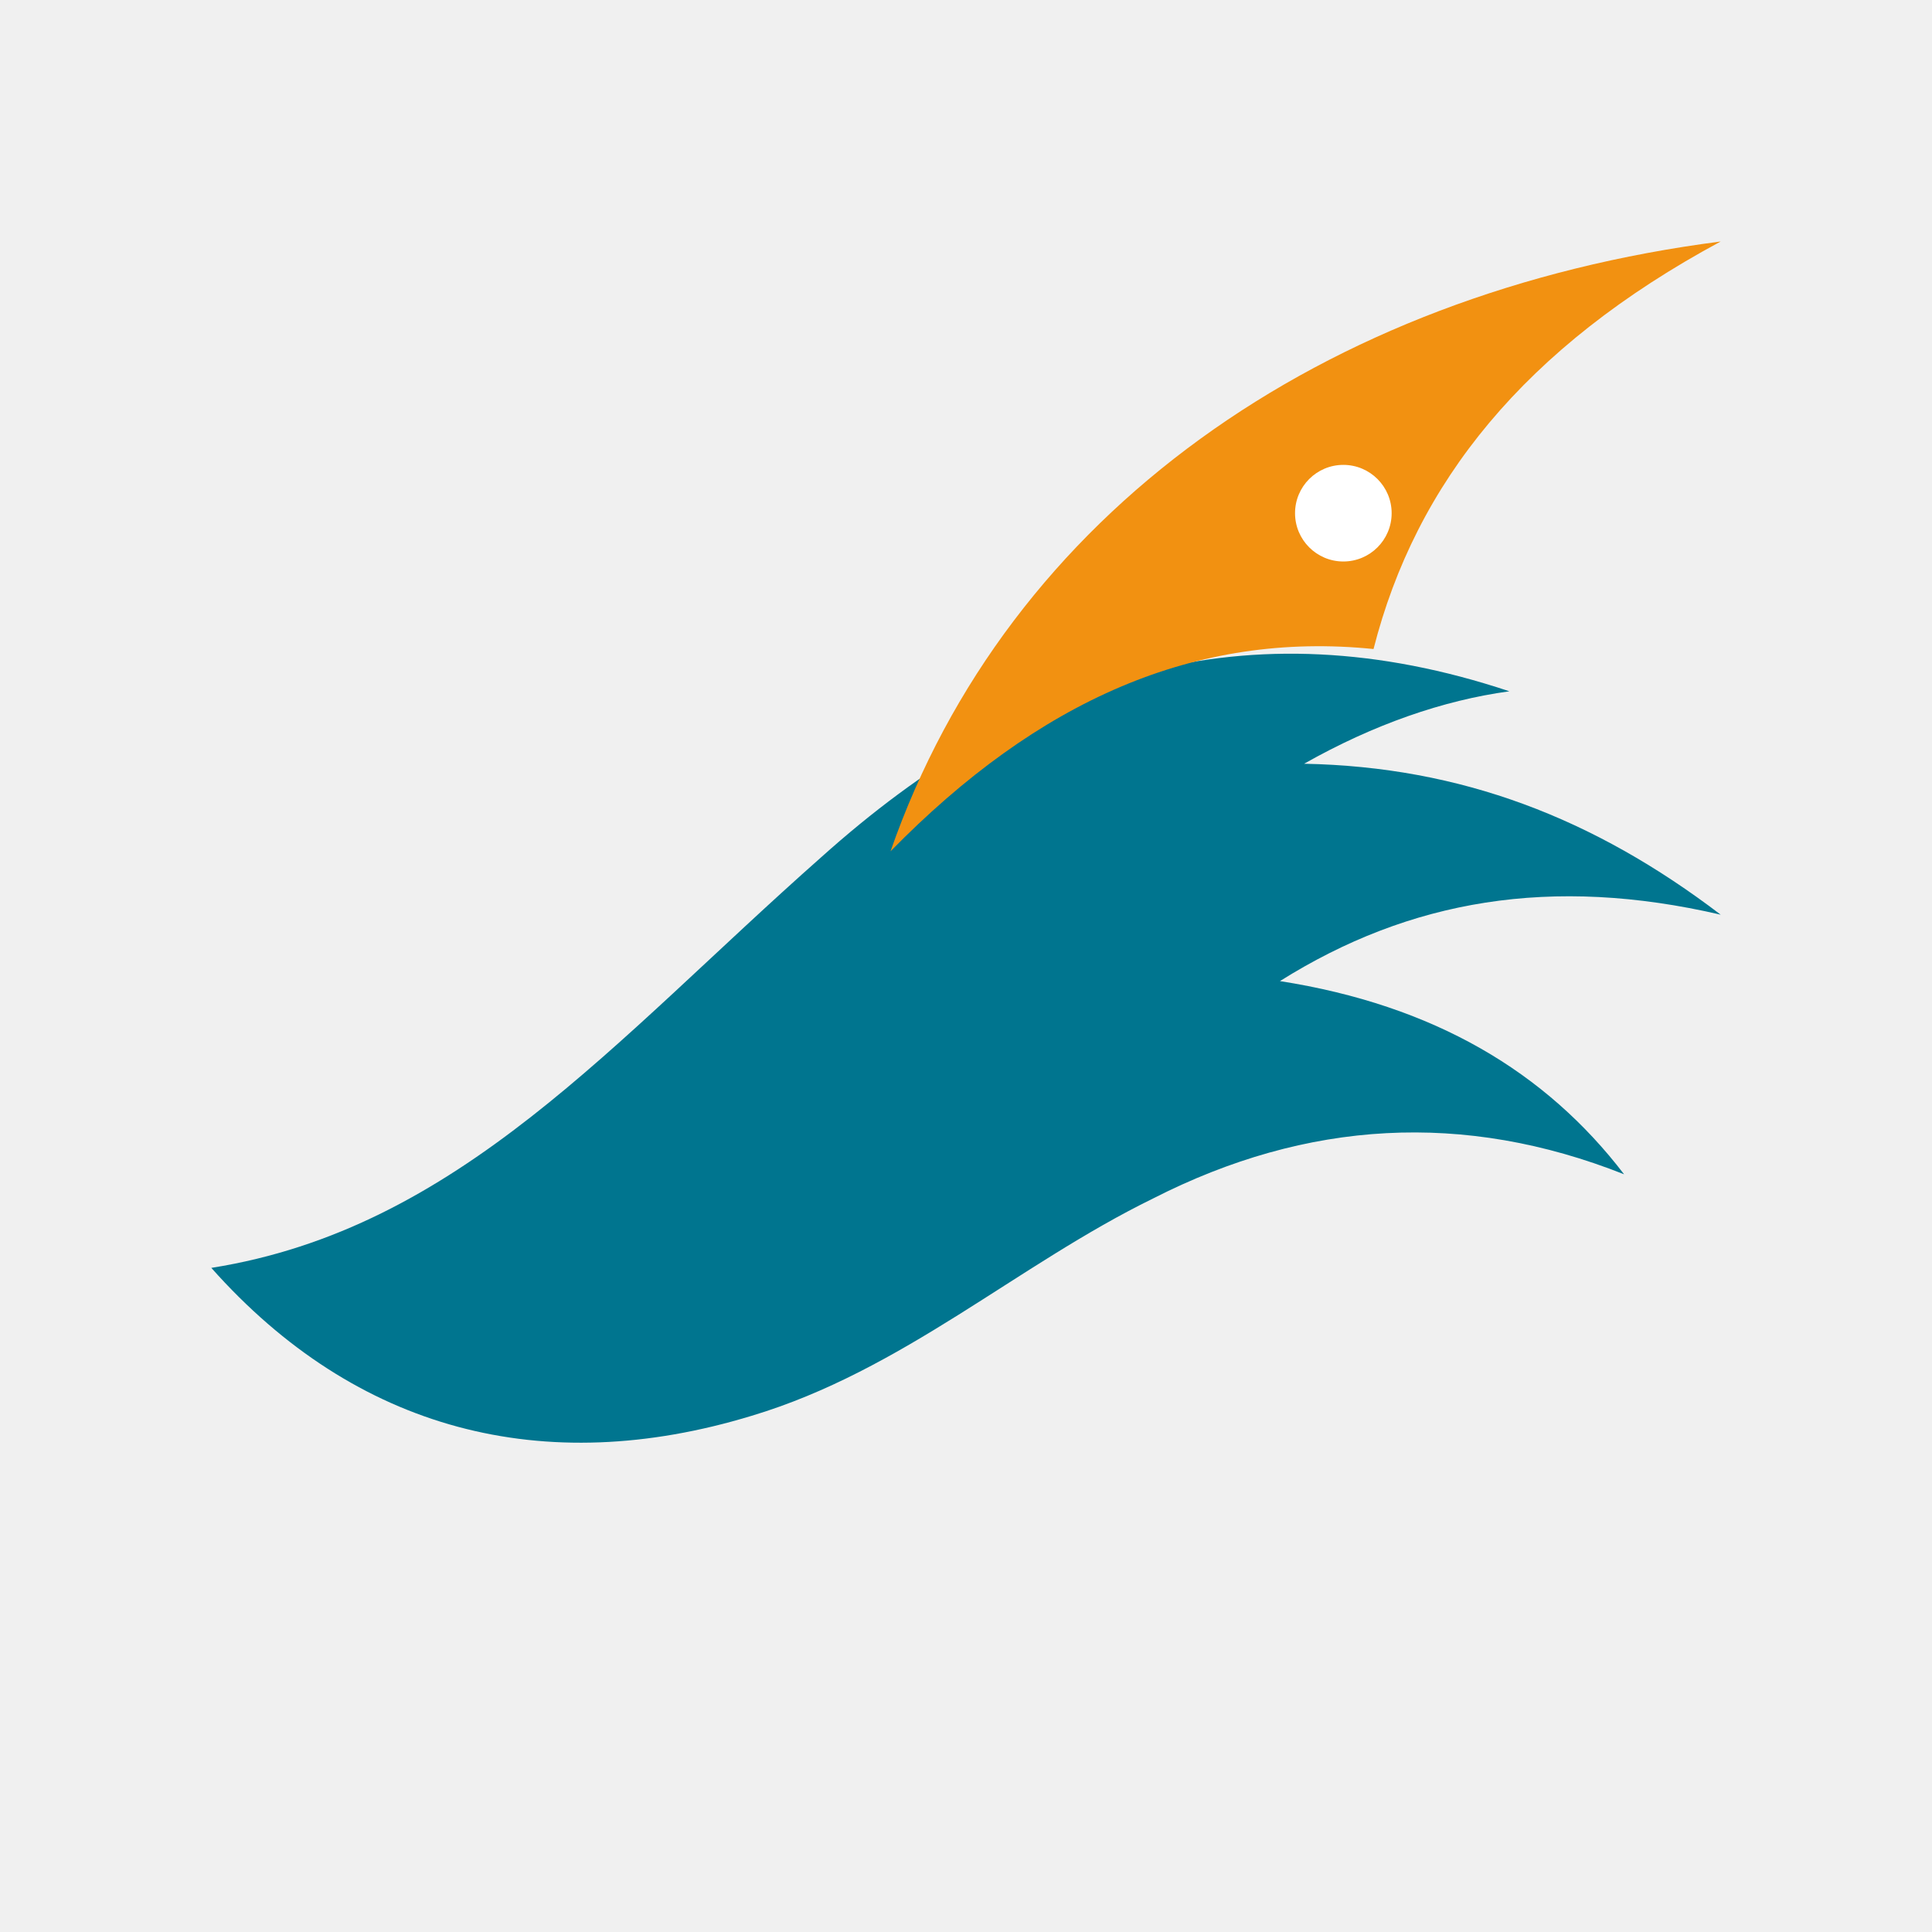
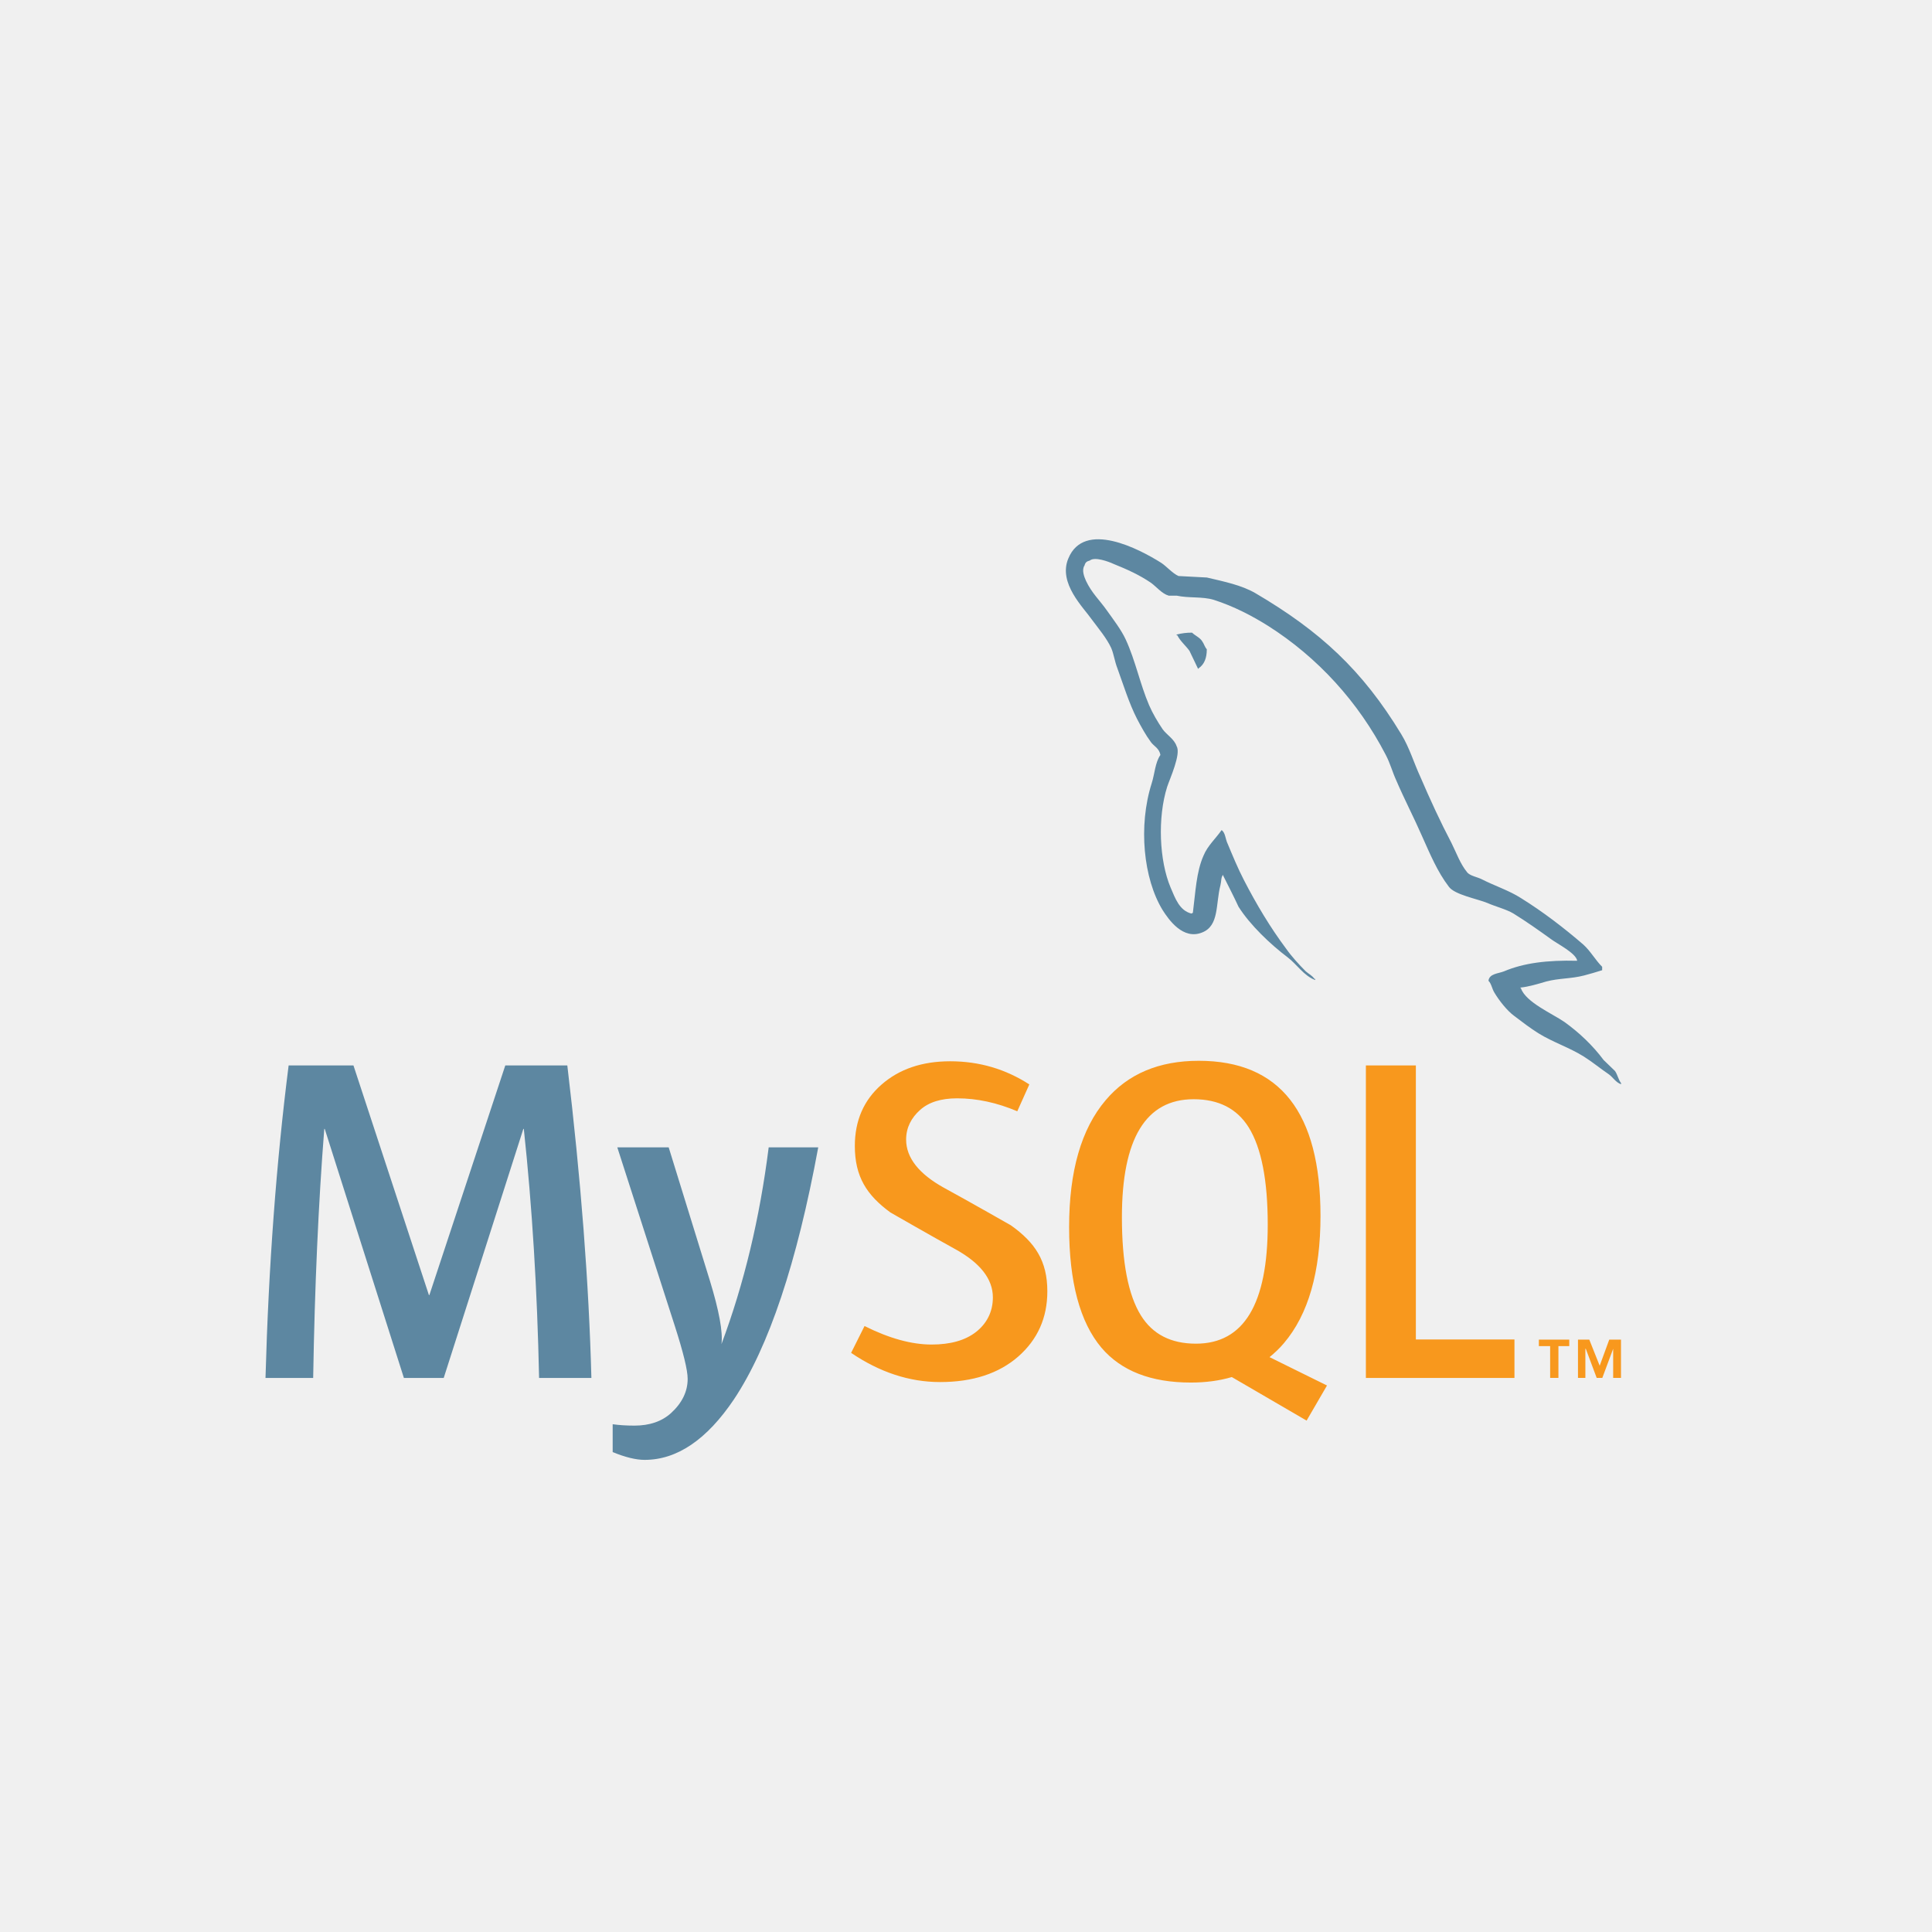
- <svg xmlns="http://www.w3.org/2000/svg" viewBox="0 0 64 64">
-   <path fill="#00758F" d="M7 42c8.2-1.3 13.3-7.5 20.2-13.6C34 22.3 41.3 20 50 22.9c-2.2.3-4.5 1.1-6.8 2.4 5.2.1 9.6 1.8 13.8 5-5.6-1.3-10.3-.5-14.6 2.2 5.1.8 8.8 3 11.4 6.4-5.3-2.1-10.5-1.8-15.6.8-4.5 2.2-8.3 5.7-13.3 7.2C18 49 11.8 47.4 7 42Z" />
-   <path fill="#F29111" d="M29.5 28.2C33.4 17 43.8 9.7 57 8c-6.5 3.5-10.1 8-11.5 13.5-5.9-.6-11.1 1.7-16 6.7Z" />
-   <circle cx="44.5" cy="17" r="1.6" fill="#fff" />
+ <svg xmlns="http://www.w3.org/2000/svg" width="800px" height="800px" viewBox="-18.458 -22.75 191.151 191.151">
+   <path d="M-18.458 6.58h191.151v132.49H-18.458V6.58z" fill="none" />
+   <path d="M40.054 113.583h-5.175c-.183-8.735-.687-16.947-1.511-24.642h-.046l-7.879 24.642h-3.94l-7.832-24.642h-.045c-.581 7.388-.947 15.602-1.099 24.642H7.81c.304-10.993 1.068-21.299 2.289-30.919h6.414l7.465 22.719h.046l7.511-22.719h6.137c1.344 11.268 2.138 21.575 2.382 30.919M62.497 90.771c-2.107 11.434-4.887 19.742-8.337 24.928-2.688 3.992-5.633 5.99-8.84 5.99-.855 0-1.91-.258-3.16-.77v-2.757c.611.088 1.328.138 2.152.138 1.498 0 2.702-.412 3.62-1.238 1.098-1.006 1.647-2.137 1.647-3.388 0-.858-.428-2.612-1.282-5.268L42.618 90.77h5.084l4.076 13.19c.916 2.995 1.298 5.086 1.145 6.277 2.229-5.953 3.786-12.444 4.673-19.468h4.901v.002z" fill="#5d87a1" />
+   <path d="M131.382 113.583h-14.7V82.664h4.945v27.113h9.755v3.806zM112.834 114.33l-5.684-2.805c.504-.414.986-.862 1.42-1.381 2.416-2.838 3.621-7.035 3.621-12.594 0-10.229-4.014-15.346-12.045-15.346-3.938 0-7.01 1.298-9.207 3.895-2.414 2.84-3.619 7.022-3.619 12.551 0 5.435 1.068 9.422 3.205 11.951 1.955 2.291 4.902 3.438 8.843 3.438 1.47 0 2.819-.18 4.048-.543l7.4 4.308 2.018-3.474zm-18.413-6.934c-1.252-2.014-1.878-5.248-1.878-9.707 0-7.785 2.365-11.682 7.1-11.682 2.475 0 4.289.932 5.449 2.792 1.25 2.017 1.879 5.222 1.879 9.619 0 7.849-2.367 11.774-7.099 11.774-2.476.001-4.29-.928-5.451-2.796M85.165 105.013c0 2.622-.962 4.773-2.884 6.458-1.924 1.678-4.504 2.519-7.737 2.519-3.024 0-5.956-.966-8.794-2.888l1.329-2.655c2.442 1.223 4.653 1.831 6.638 1.831 1.863 0 3.319-.413 4.375-1.232 1.055-.822 1.684-1.975 1.684-3.433 0-1.837-1.281-3.407-3.631-4.722-2.167-1.19-6.501-3.678-6.501-3.678-2.349-1.712-3.525-3.55-3.525-6.578 0-2.506.877-4.529 2.632-6.068 1.757-1.545 4.024-2.315 6.803-2.315 2.87 0 5.479.769 7.829 2.291l-1.192 2.656c-2.01-.854-3.994-1.281-5.951-1.281-1.585 0-2.809.381-3.66 1.146-.858.762-1.387 1.737-1.387 2.933 0 1.828 1.308 3.418 3.722 4.759 2.196 1.192 6.638 3.723 6.638 3.723 2.409 1.709 3.612 3.53 3.612 6.534" fill="#f8981d" />
+   <path d="M137.59 72.308c-2.99-.076-5.305.225-7.248 1.047-.561.224-1.453.224-1.531.933.303.3.338.784.601 1.198.448.747 1.229 1.752 1.942 2.276.783.6 1.569 1.194 2.393 1.717 1.453.899 3.1 1.422 4.516 2.318.825.521 1.645 1.195 2.471 1.756.406.299.666.784 1.193.971v-.114c-.264-.336-.339-.822-.598-1.196l-1.122-1.082c-1.084-1.456-2.431-2.727-3.884-3.771-1.196-.824-3.812-1.944-4.297-3.322l-.076-.076c.822-.077 1.797-.375 2.578-.604 1.271-.335 2.43-.259 3.734-.594.6-.15 1.195-.338 1.797-.523v-.337c-.676-.673-1.158-1.567-1.869-2.203-1.902-1.643-3.998-3.25-6.164-4.595-1.16-.749-2.652-1.231-3.887-1.868-.445-.225-1.195-.336-1.457-.71-.67-.822-1.047-1.904-1.533-2.877-1.08-2.053-2.129-4.331-3.061-6.502-.674-1.456-1.084-2.91-1.906-4.257-3.85-6.35-8.031-10.196-14.457-13.971-1.381-.786-3.024-1.121-4.779-1.533l-2.803-.148c-.598-.262-1.197-.973-1.719-1.309-2.132-1.344-7.621-4.257-9.189-.411-1.01 2.431 1.494 4.821 2.354 6.054.635.856 1.458 1.83 1.902 2.802.263.635.337 1.309.6 1.98.598 1.644 1.157 3.473 1.943 5.007.41.782.857 1.604 1.381 2.312.3.414.822.597.936 1.272-.521.744-.562 1.867-.861 2.801-1.344 4.221-.819 9.45 1.086 12.552.596.934 2.018 2.99 3.92 2.202 1.684-.672 1.311-2.801 1.795-4.668.111-.451.038-.747.262-1.043v.073c.521 1.045 1.047 2.052 1.53 3.1 1.159 1.829 3.177 3.735 4.858 5.002.895.676 1.604 1.832 2.725 2.245V74.1h-.074c-.227-.335-.559-.485-.857-.745-.674-.673-1.42-1.495-1.943-2.241-1.566-2.093-2.952-4.41-4.182-6.801-.602-1.16-1.121-2.428-1.606-3.586-.226-.447-.226-1.121-.601-1.346-.562.821-1.381 1.532-1.791 2.538-.711 1.609-.785 3.588-1.049 5.646l-.147.072c-1.19-.299-1.604-1.53-2.056-2.575-1.119-2.654-1.307-6.914-.336-9.976.26-.783 1.385-3.249.936-3.995-.225-.715-.973-1.122-1.383-1.685-.482-.708-1.01-1.604-1.346-2.39-.896-2.091-1.347-4.408-2.312-6.498-.451-.974-1.234-1.982-1.868-2.879-.712-1.008-1.495-1.718-2.058-2.913-.186-.411-.447-1.083-.148-1.53.073-.3.225-.412.523-.487.484-.409 1.867.111 2.352.336 1.385.56 2.543 1.083 3.699 1.867.523.375 1.084 1.085 1.755 1.272h.786c1.193.26 2.538.072 3.661.41 1.979.636 3.772 1.569 5.38 2.576 4.893 3.103 8.928 7.512 11.652 12.778.447.858.637 1.644 1.045 2.539.787 1.832 1.76 3.7 2.541 5.493.785 1.755 1.533 3.547 2.654 5.005.559.784 2.805 1.195 3.812 1.606.745.335 1.905.633 2.577 1.044 1.271.783 2.537 1.682 3.732 2.543.595.448 2.465 1.382 2.576 2.13M99.484 39.844a5.82 5.82 0 0 0-1.529.188v.075h.072c.301.597.824 1.011 1.197 1.532.301.599.562 1.193.857 1.791l.072-.074c.527-.373.789-.971.789-1.868-.227-.264-.262-.522-.451-.784-.22-.374-.705-.56-1.007-.86" fill="#5d87a1" />
+   <path d="M141.148 113.578h.774v-3.788h-1.161l-.947 2.585-1.029-2.585h-1.118v3.788h.731v-2.882h.041l1.078 2.882h.557l1.074-2.882v2.882zm-6.235 0h.819v-3.146h1.072v-.643h-3.008v.643h1.115l.002 3.146z" fill="#f8981d" />
</svg>
